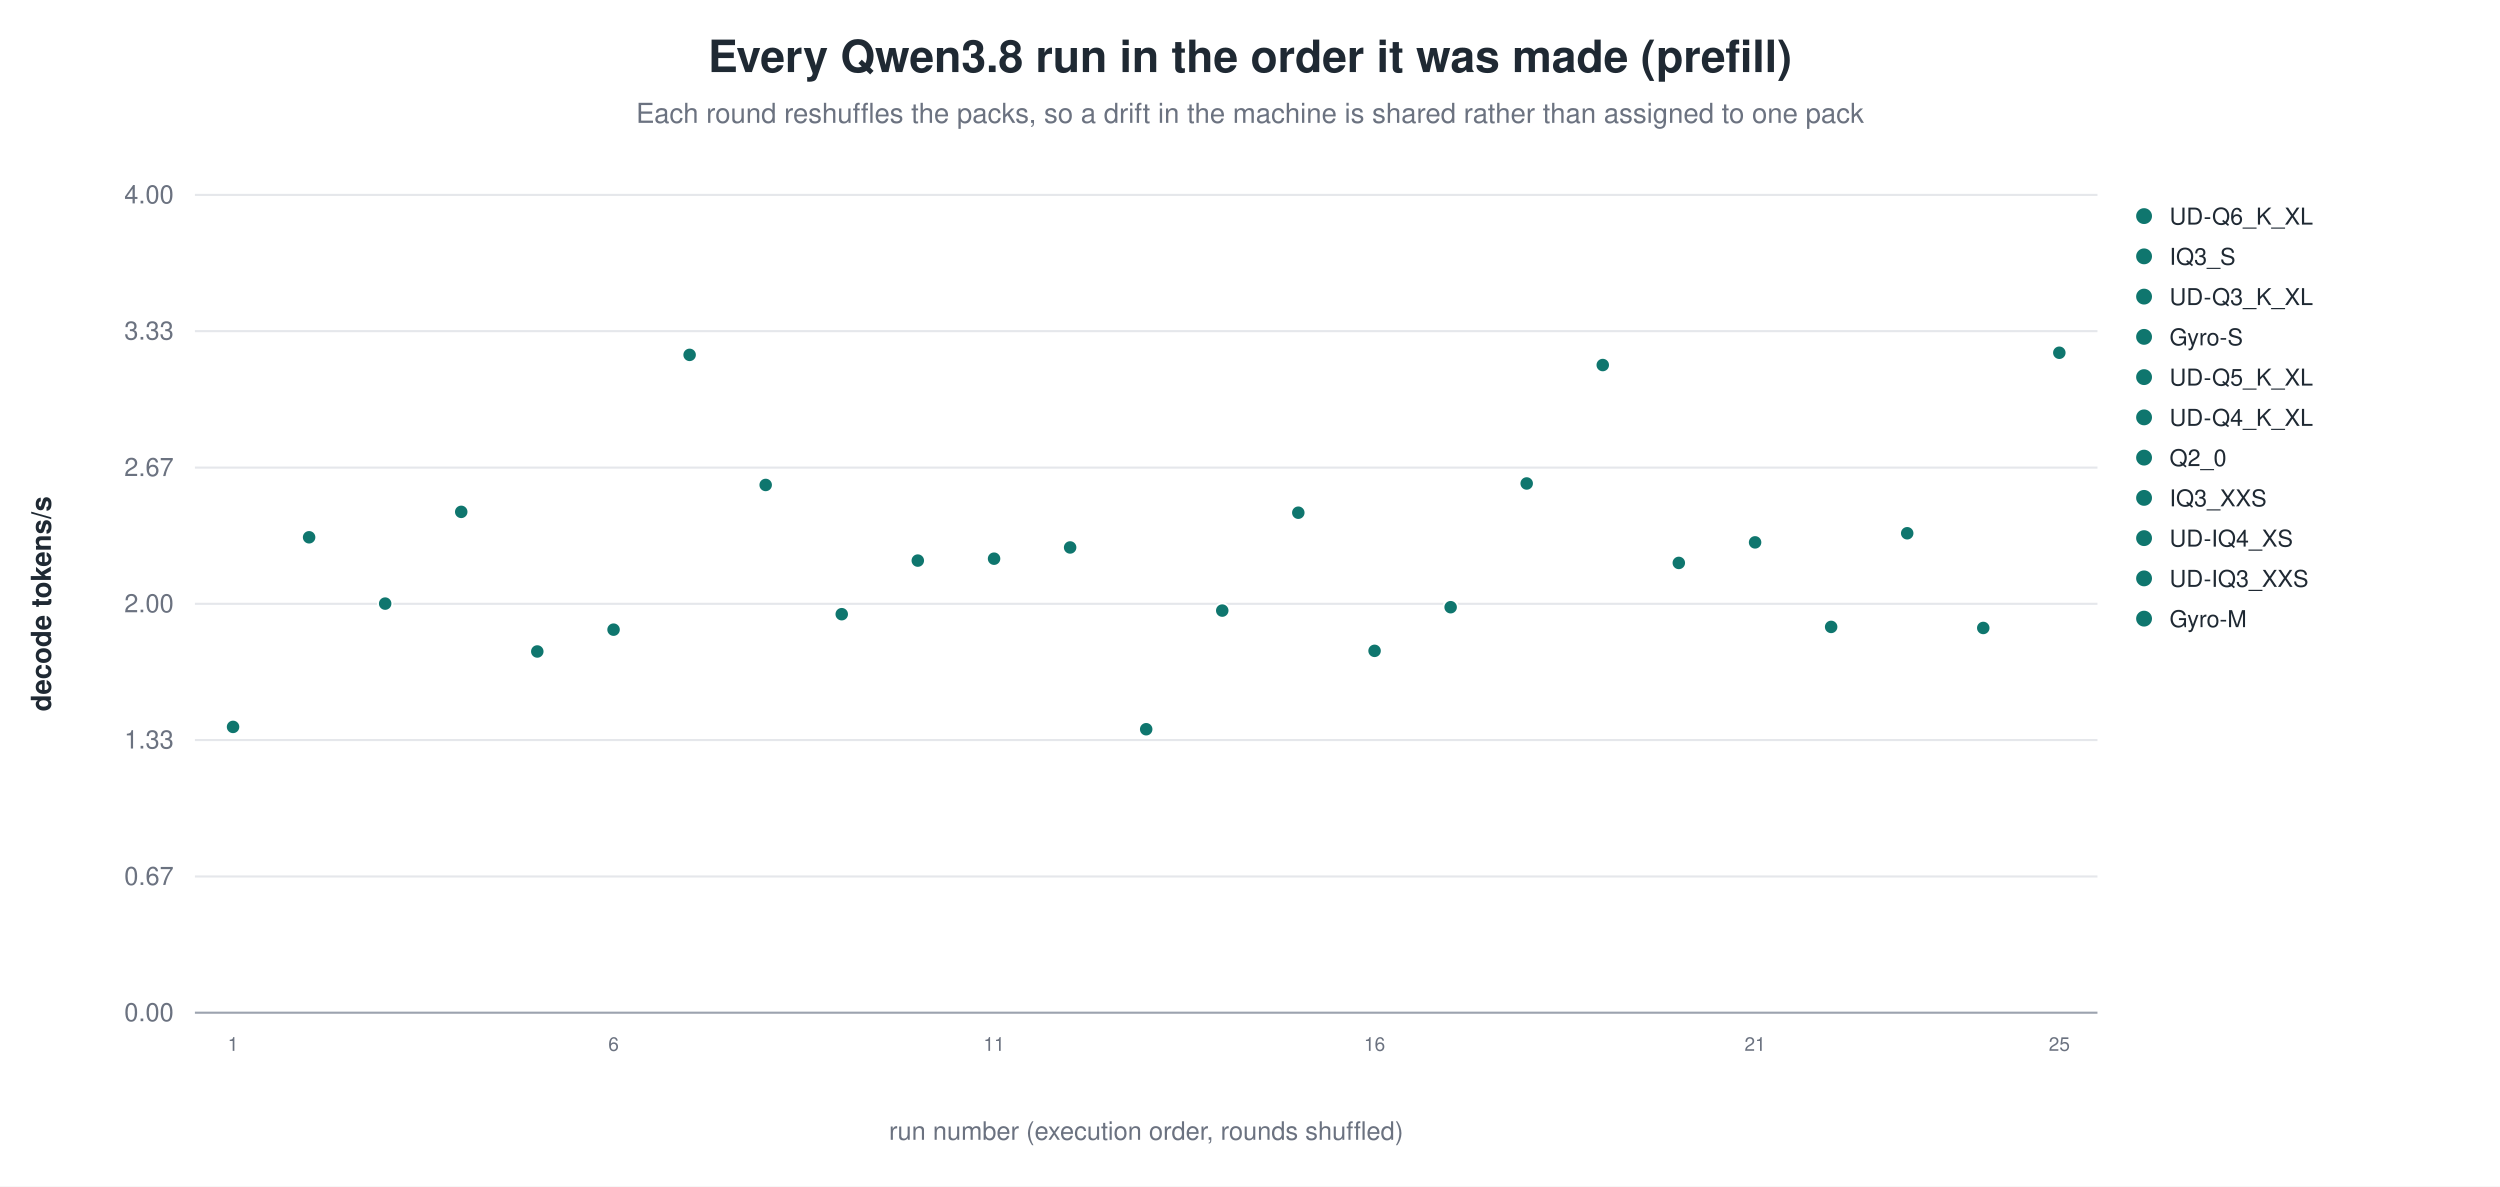
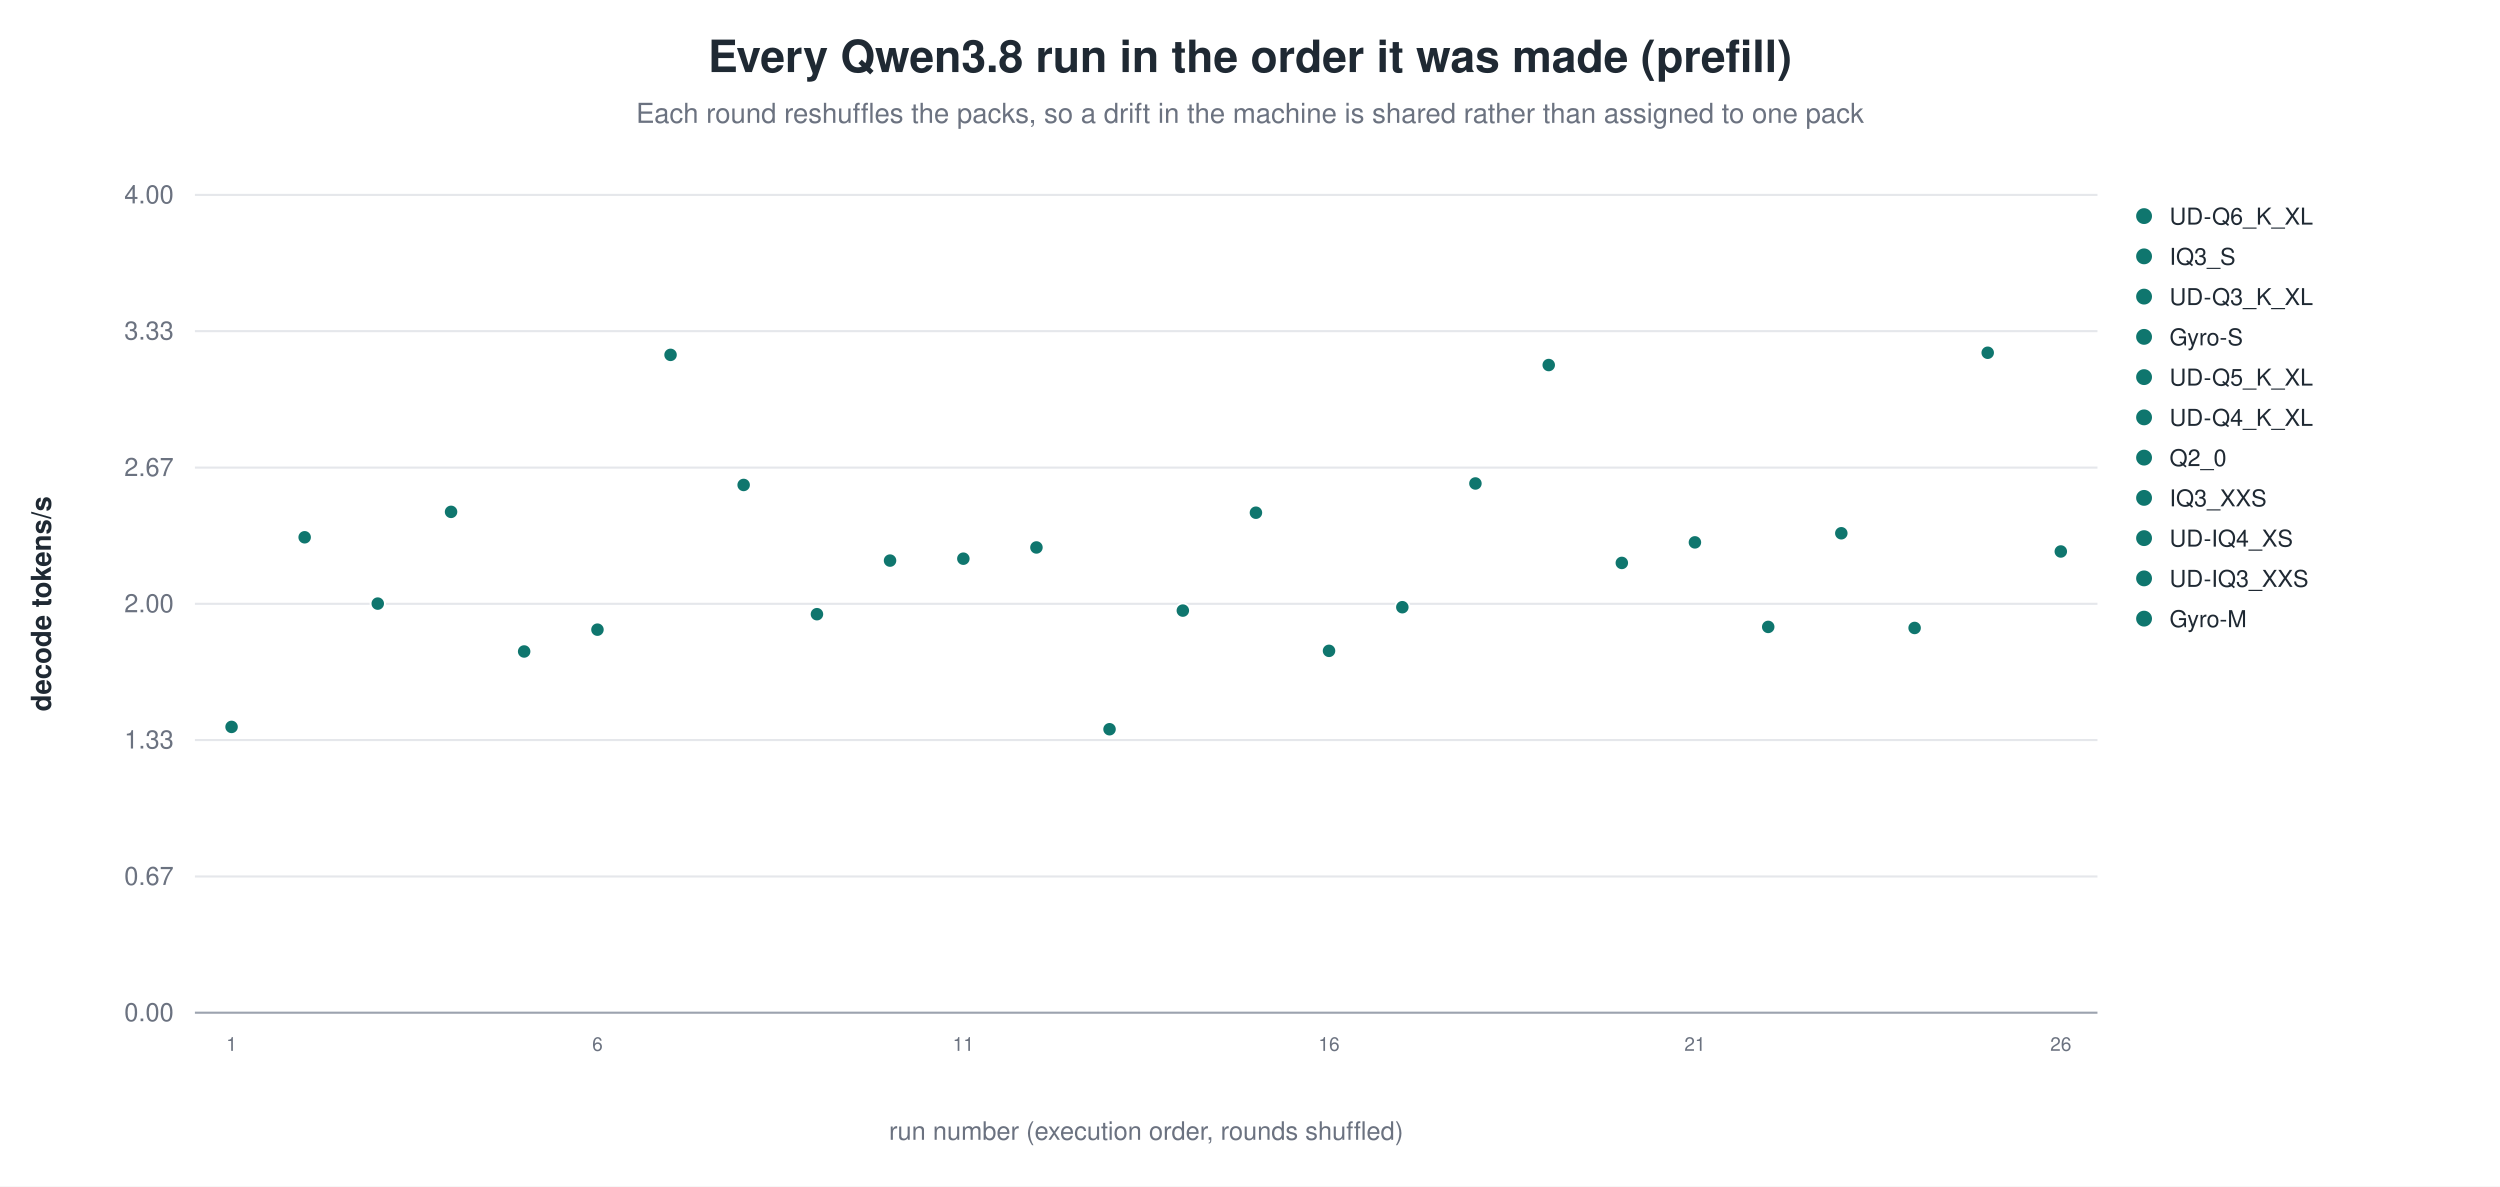
<svg xmlns="http://www.w3.org/2000/svg" width="1180" height="560" viewBox="0 0 1180 560" role="img" aria-label="Every Qwen3.8 run in the order it was made (prefill)">
  <rect width="1180" height="560" fill="white" />
  <text x="590.0" y="34" text-anchor="middle" font-family="Helvetica, Arial, sans-serif" font-size="21" font-weight="600" fill="#1f2933">Every Qwen3.8 run in the order it was made (prefill)</text>
  <text x="590.0" y="58" text-anchor="middle" font-family="Helvetica, Arial, sans-serif" font-size="13" fill="#6b7280">Each round reshuffles the packs, so a drift in the machine is shared rather than assigned to one pack</text>
  <line x1="92.0" y1="478.0" x2="990.0" y2="478.0" stroke="#9ca3af" stroke-width="1.0" />
  <text x="82.0" y="482.0" text-anchor="end" font-family="Helvetica, Arial, sans-serif" font-size="12" fill="#6b7280" font-weight="400">0.00</text>
  <line x1="92.0" y1="413.7" x2="990.0" y2="413.7" stroke="#e5e7eb" stroke-width="1.0" />
  <text x="82.0" y="417.7" text-anchor="end" font-family="Helvetica, Arial, sans-serif" font-size="12" fill="#6b7280" font-weight="400">0.67</text>
  <line x1="92.0" y1="349.3" x2="990.0" y2="349.3" stroke="#e5e7eb" stroke-width="1.0" />
  <text x="82.0" y="353.3" text-anchor="end" font-family="Helvetica, Arial, sans-serif" font-size="12" fill="#6b7280" font-weight="400">1.33</text>
  <line x1="92.0" y1="285.0" x2="990.0" y2="285.0" stroke="#e5e7eb" stroke-width="1.0" />
  <text x="82.0" y="289.0" text-anchor="end" font-family="Helvetica, Arial, sans-serif" font-size="12" fill="#6b7280" font-weight="400">2.00</text>
  <line x1="92.0" y1="220.7" x2="990.0" y2="220.7" stroke="#e5e7eb" stroke-width="1.0" />
  <text x="82.0" y="224.7" text-anchor="end" font-family="Helvetica, Arial, sans-serif" font-size="12" fill="#6b7280" font-weight="400">2.67</text>
  <line x1="92.0" y1="156.3" x2="990.0" y2="156.3" stroke="#e5e7eb" stroke-width="1.0" />
  <text x="82.0" y="160.3" text-anchor="end" font-family="Helvetica, Arial, sans-serif" font-size="12" fill="#6b7280" font-weight="400">3.33</text>
  <line x1="92.0" y1="92.0" x2="990.0" y2="92.0" stroke="#e5e7eb" stroke-width="1.0" />
  <text x="82.0" y="96.0" text-anchor="end" font-family="Helvetica, Arial, sans-serif" font-size="12" fill="#6b7280" font-weight="400">4.00</text>
  <text x="24.0" y="285.0" text-anchor="middle" font-family="Helvetica, Arial, sans-serif" font-size="13" fill="#1f2933" font-weight="600" transform="rotate(-90.0 24.0 285.0)">decode tokens/s</text>
-   <circle cx="110.0" cy="343.1" r="3.4" fill="#0f766e" stroke="white" stroke-width="0.9" opacity="1.00" />
-   <text x="110.0" y="496.0" text-anchor="middle" font-family="Helvetica, Arial, sans-serif" font-size="9" fill="#6b7280" font-weight="400">1</text>
-   <circle cx="145.9" cy="253.6" r="3.4" fill="#0f766e" stroke="white" stroke-width="0.9" opacity="1.00" />
-   <circle cx="181.8" cy="284.9" r="3.4" fill="#0f766e" stroke="white" stroke-width="0.9" opacity="1.00" />
-   <circle cx="217.7" cy="241.6" r="3.4" fill="#0f766e" stroke="white" stroke-width="0.9" opacity="1.00" />
-   <circle cx="253.6" cy="307.5" r="3.4" fill="#0f766e" stroke="white" stroke-width="0.9" opacity="1.00" />
-   <circle cx="289.6" cy="297.2" r="3.4" fill="#0f766e" stroke="white" stroke-width="0.9" opacity="1.00" />
-   <text x="289.6" y="496.0" text-anchor="middle" font-family="Helvetica, Arial, sans-serif" font-size="9" fill="#6b7280" font-weight="400">6</text>
-   <circle cx="325.5" cy="167.5" r="3.4" fill="#0f766e" stroke="white" stroke-width="0.9" opacity="1.00" />
-   <circle cx="361.4" cy="228.9" r="3.4" fill="#0f766e" stroke="white" stroke-width="0.9" opacity="1.00" />
-   <circle cx="397.3" cy="289.9" r="3.4" fill="#0f766e" stroke="white" stroke-width="0.9" opacity="1.00" />
-   <circle cx="433.2" cy="264.6" r="3.4" fill="#0f766e" stroke="white" stroke-width="0.9" opacity="1.00" />
-   <circle cx="469.2" cy="263.7" r="3.4" fill="#0f766e" stroke="white" stroke-width="0.9" opacity="1.00" />
-   <text x="469.2" y="496.0" text-anchor="middle" font-family="Helvetica, Arial, sans-serif" font-size="9" fill="#6b7280" font-weight="400">11</text>
-   <circle cx="505.1" cy="258.4" r="3.4" fill="#0f766e" stroke="white" stroke-width="0.9" opacity="1.00" />
-   <circle cx="541.0" cy="344.2" r="3.4" fill="#0f766e" stroke="white" stroke-width="0.9" opacity="1.00" />
-   <circle cx="576.9" cy="288.2" r="3.4" fill="#0f766e" stroke="white" stroke-width="0.9" opacity="1.00" />
-   <circle cx="612.8" cy="242.0" r="3.4" fill="#0f766e" stroke="white" stroke-width="0.9" opacity="1.00" />
-   <circle cx="648.8" cy="307.2" r="3.4" fill="#0f766e" stroke="white" stroke-width="0.9" opacity="1.00" />
-   <text x="648.8" y="496.0" text-anchor="middle" font-family="Helvetica, Arial, sans-serif" font-size="9" fill="#6b7280" font-weight="400">16</text>
-   <circle cx="684.7" cy="286.6" r="3.4" fill="#0f766e" stroke="white" stroke-width="0.9" opacity="1.00" />
-   <circle cx="720.6" cy="228.2" r="3.4" fill="#0f766e" stroke="white" stroke-width="0.9" opacity="1.00" />
-   <circle cx="756.5" cy="172.3" r="3.4" fill="#0f766e" stroke="white" stroke-width="0.9" opacity="1.00" />
-   <circle cx="792.4" cy="265.7" r="3.4" fill="#0f766e" stroke="white" stroke-width="0.9" opacity="1.00" />
-   <circle cx="828.4" cy="256.0" r="3.4" fill="#0f766e" stroke="white" stroke-width="0.9" opacity="1.00" />
-   <text x="828.4" y="496.0" text-anchor="middle" font-family="Helvetica, Arial, sans-serif" font-size="9" fill="#6b7280" font-weight="400">21</text>
-   <circle cx="864.3" cy="295.9" r="3.4" fill="#0f766e" stroke="white" stroke-width="0.9" opacity="1.00" />
-   <circle cx="900.2" cy="251.7" r="3.4" fill="#0f766e" stroke="white" stroke-width="0.9" opacity="1.00" />
-   <circle cx="936.1" cy="296.4" r="3.4" fill="#0f766e" stroke="white" stroke-width="0.9" opacity="1.00" />
-   <circle cx="972.0" cy="166.5" r="3.4" fill="#0f766e" stroke="white" stroke-width="0.9" opacity="1.00" />
-   <text x="972.0" y="496.0" text-anchor="middle" font-family="Helvetica, Arial, sans-serif" font-size="9" fill="#6b7280" font-weight="400">25</text>
+   <circle cx="109.3" cy="343.1" r="3.4" fill="#0f766e" stroke="white" stroke-width="0.9" opacity="1.00" />
+   <text x="109.3" y="496.0" text-anchor="middle" font-family="Helvetica, Arial, sans-serif" font-size="9" fill="#6b7280" font-weight="400">1</text>
+   <circle cx="143.8" cy="253.6" r="3.4" fill="#0f766e" stroke="white" stroke-width="0.9" opacity="1.00" />
+   <circle cx="178.3" cy="284.9" r="3.4" fill="#0f766e" stroke="white" stroke-width="0.9" opacity="1.00" />
+   <circle cx="212.9" cy="241.6" r="3.4" fill="#0f766e" stroke="white" stroke-width="0.9" opacity="1.00" />
+   <circle cx="247.4" cy="307.5" r="3.4" fill="#0f766e" stroke="white" stroke-width="0.9" opacity="1.00" />
+   <circle cx="282.0" cy="297.2" r="3.4" fill="#0f766e" stroke="white" stroke-width="0.9" opacity="1.00" />
+   <text x="282.0" y="496.0" text-anchor="middle" font-family="Helvetica, Arial, sans-serif" font-size="9" fill="#6b7280" font-weight="400">6</text>
+   <circle cx="316.5" cy="167.5" r="3.4" fill="#0f766e" stroke="white" stroke-width="0.9" opacity="1.00" />
+   <circle cx="351.0" cy="228.9" r="3.4" fill="#0f766e" stroke="white" stroke-width="0.9" opacity="1.00" />
+   <circle cx="385.6" cy="289.9" r="3.4" fill="#0f766e" stroke="white" stroke-width="0.9" opacity="1.00" />
+   <circle cx="420.1" cy="264.6" r="3.4" fill="#0f766e" stroke="white" stroke-width="0.9" opacity="1.00" />
+   <circle cx="454.7" cy="263.7" r="3.4" fill="#0f766e" stroke="white" stroke-width="0.9" opacity="1.00" />
+   <text x="454.7" y="496.0" text-anchor="middle" font-family="Helvetica, Arial, sans-serif" font-size="9" fill="#6b7280" font-weight="400">11</text>
+   <circle cx="489.2" cy="258.4" r="3.4" fill="#0f766e" stroke="white" stroke-width="0.9" opacity="1.00" />
+   <circle cx="523.7" cy="344.2" r="3.4" fill="#0f766e" stroke="white" stroke-width="0.9" opacity="1.00" />
+   <circle cx="558.3" cy="288.2" r="3.4" fill="#0f766e" stroke="white" stroke-width="0.9" opacity="1.00" />
+   <circle cx="592.8" cy="242.0" r="3.4" fill="#0f766e" stroke="white" stroke-width="0.9" opacity="1.00" />
+   <circle cx="627.3" cy="307.2" r="3.4" fill="#0f766e" stroke="white" stroke-width="0.9" opacity="1.00" />
+   <text x="627.3" y="496.0" text-anchor="middle" font-family="Helvetica, Arial, sans-serif" font-size="9" fill="#6b7280" font-weight="400">16</text>
+   <circle cx="661.9" cy="286.6" r="3.4" fill="#0f766e" stroke="white" stroke-width="0.9" opacity="1.00" />
+   <circle cx="696.4" cy="228.2" r="3.4" fill="#0f766e" stroke="white" stroke-width="0.9" opacity="1.00" />
+   <circle cx="731.0" cy="172.3" r="3.4" fill="#0f766e" stroke="white" stroke-width="0.9" opacity="1.00" />
+   <circle cx="765.5" cy="265.7" r="3.4" fill="#0f766e" stroke="white" stroke-width="0.9" opacity="1.00" />
+   <circle cx="800.0" cy="256.0" r="3.4" fill="#0f766e" stroke="white" stroke-width="0.9" opacity="1.00" />
+   <text x="800.0" y="496.0" text-anchor="middle" font-family="Helvetica, Arial, sans-serif" font-size="9" fill="#6b7280" font-weight="400">21</text>
+   <circle cx="834.6" cy="295.9" r="3.4" fill="#0f766e" stroke="white" stroke-width="0.9" opacity="1.00" />
+   <circle cx="869.1" cy="251.7" r="3.4" fill="#0f766e" stroke="white" stroke-width="0.9" opacity="1.00" />
+   <circle cx="903.7" cy="296.4" r="3.4" fill="#0f766e" stroke="white" stroke-width="0.9" opacity="1.00" />
+   <circle cx="938.2" cy="166.5" r="3.4" fill="#0f766e" stroke="white" stroke-width="0.9" opacity="1.00" />
+   <circle cx="972.7" cy="260.3" r="3.4" fill="#0f766e" stroke="white" stroke-width="0.9" opacity="1.00" />
+   <text x="972.7" y="496.0" text-anchor="middle" font-family="Helvetica, Arial, sans-serif" font-size="9" fill="#6b7280" font-weight="400">26</text>
  <circle cx="1012.0" cy="102.0" r="4.2" fill="#0f766e" stroke="white" stroke-width="0.9" opacity="1.00" />
  <text x="1024.0" y="106.0" text-anchor="start" font-family="Helvetica, Arial, sans-serif" font-size="11" fill="#1f2933" font-weight="400">UD-Q6_K_XL</text>
  <circle cx="1012.0" cy="121.0" r="4.2" fill="#0f766e" stroke="white" stroke-width="0.9" opacity="1.00" />
  <text x="1024.0" y="125.0" text-anchor="start" font-family="Helvetica, Arial, sans-serif" font-size="11" fill="#1f2933" font-weight="400">IQ3_S</text>
  <circle cx="1012.0" cy="140.0" r="4.2" fill="#0f766e" stroke="white" stroke-width="0.9" opacity="1.00" />
  <text x="1024.0" y="144.0" text-anchor="start" font-family="Helvetica, Arial, sans-serif" font-size="11" fill="#1f2933" font-weight="400">UD-Q3_K_XL</text>
  <circle cx="1012.0" cy="159.0" r="4.2" fill="#0f766e" stroke="white" stroke-width="0.9" opacity="1.00" />
  <text x="1024.0" y="163.0" text-anchor="start" font-family="Helvetica, Arial, sans-serif" font-size="11" fill="#1f2933" font-weight="400">Gyro-S</text>
  <circle cx="1012.0" cy="178.0" r="4.2" fill="#0f766e" stroke="white" stroke-width="0.9" opacity="1.00" />
  <text x="1024.0" y="182.0" text-anchor="start" font-family="Helvetica, Arial, sans-serif" font-size="11" fill="#1f2933" font-weight="400">UD-Q5_K_XL</text>
  <circle cx="1012.0" cy="197.0" r="4.2" fill="#0f766e" stroke="white" stroke-width="0.9" opacity="1.00" />
  <text x="1024.0" y="201.0" text-anchor="start" font-family="Helvetica, Arial, sans-serif" font-size="11" fill="#1f2933" font-weight="400">UD-Q4_K_XL</text>
  <circle cx="1012.0" cy="216.0" r="4.2" fill="#0f766e" stroke="white" stroke-width="0.9" opacity="1.00" />
  <text x="1024.0" y="220.0" text-anchor="start" font-family="Helvetica, Arial, sans-serif" font-size="11" fill="#1f2933" font-weight="400">Q2_0</text>
  <circle cx="1012.0" cy="235.0" r="4.2" fill="#0f766e" stroke="white" stroke-width="0.9" opacity="1.00" />
  <text x="1024.0" y="239.0" text-anchor="start" font-family="Helvetica, Arial, sans-serif" font-size="11" fill="#1f2933" font-weight="400">IQ3_XXS</text>
  <circle cx="1012.0" cy="254.0" r="4.2" fill="#0f766e" stroke="white" stroke-width="0.9" opacity="1.00" />
  <text x="1024.0" y="258.0" text-anchor="start" font-family="Helvetica, Arial, sans-serif" font-size="11" fill="#1f2933" font-weight="400">UD-IQ4_XS</text>
  <circle cx="1012.0" cy="273.0" r="4.2" fill="#0f766e" stroke="white" stroke-width="0.9" opacity="1.00" />
  <text x="1024.0" y="277.0" text-anchor="start" font-family="Helvetica, Arial, sans-serif" font-size="11" fill="#1f2933" font-weight="400">UD-IQ3_XXS</text>
  <circle cx="1012.0" cy="292.0" r="4.2" fill="#0f766e" stroke="white" stroke-width="0.9" opacity="1.00" />
  <text x="1024.0" y="296.0" text-anchor="start" font-family="Helvetica, Arial, sans-serif" font-size="11" fill="#1f2933" font-weight="400">Gyro-M</text>
  <text x="541.0" y="538.0" text-anchor="middle" font-family="Helvetica, Arial, sans-serif" font-size="12" fill="#6b7280" font-weight="400">run number (execution order, rounds shuffled)</text>
</svg>
